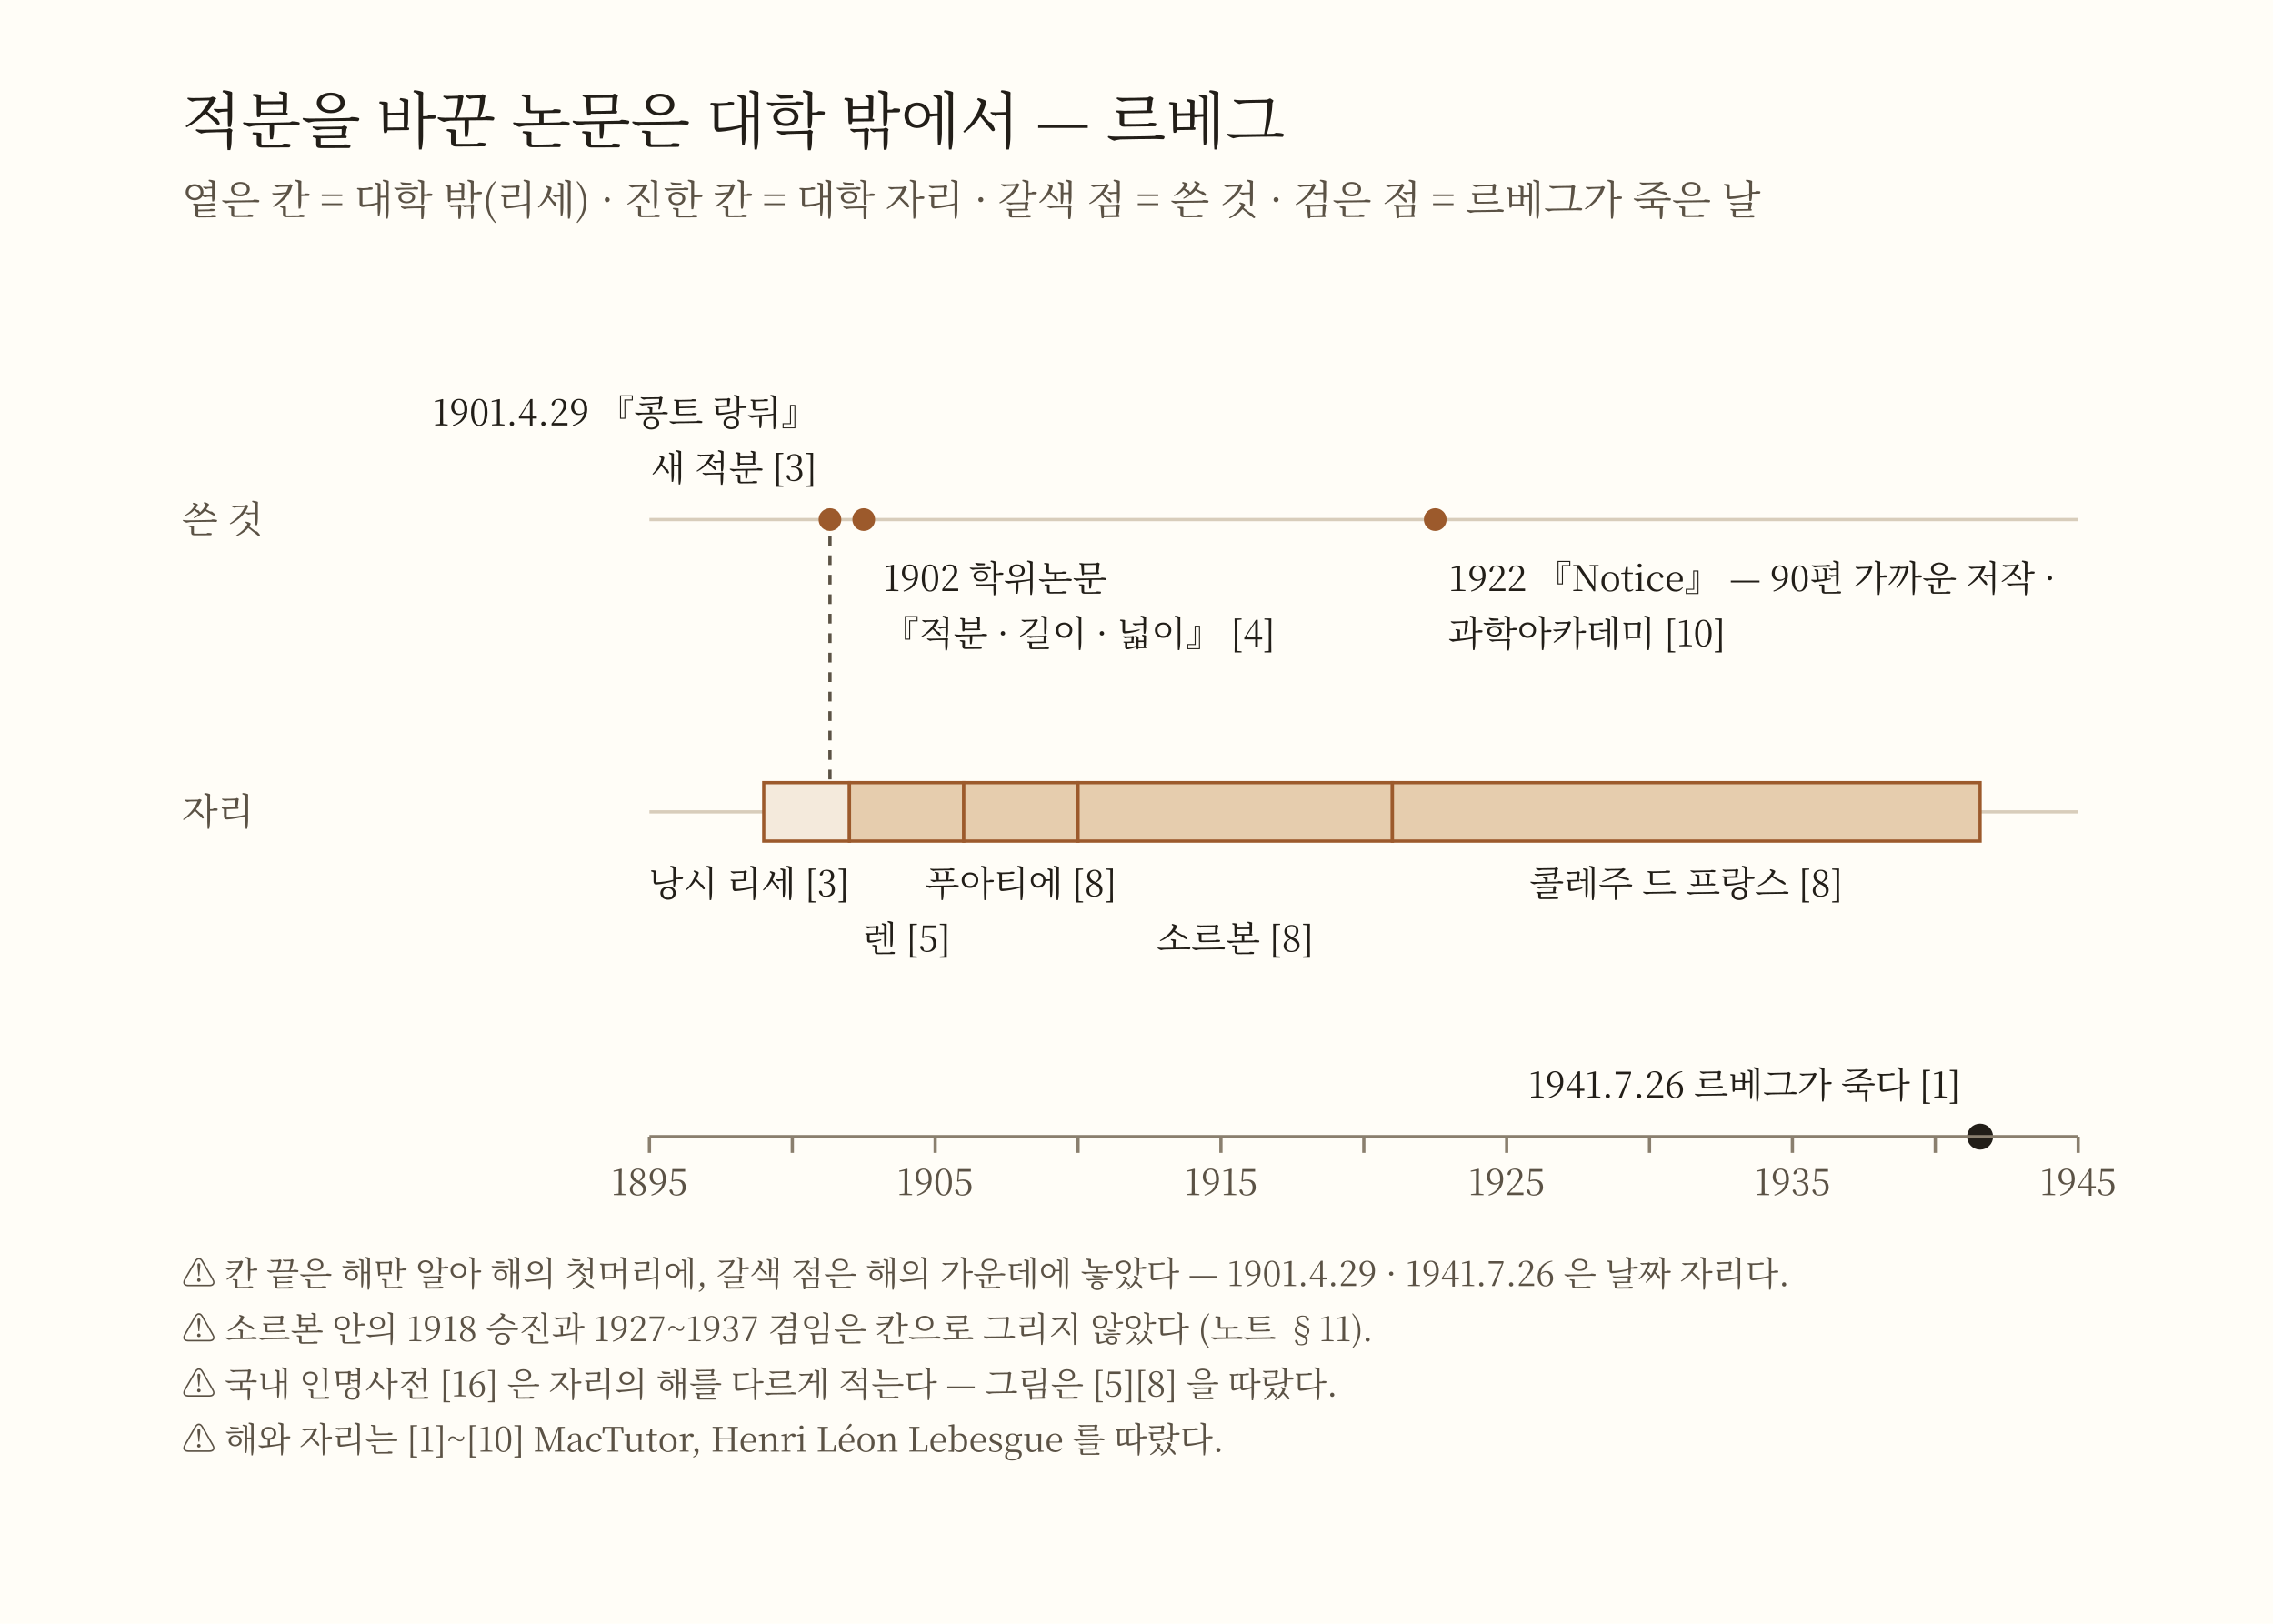
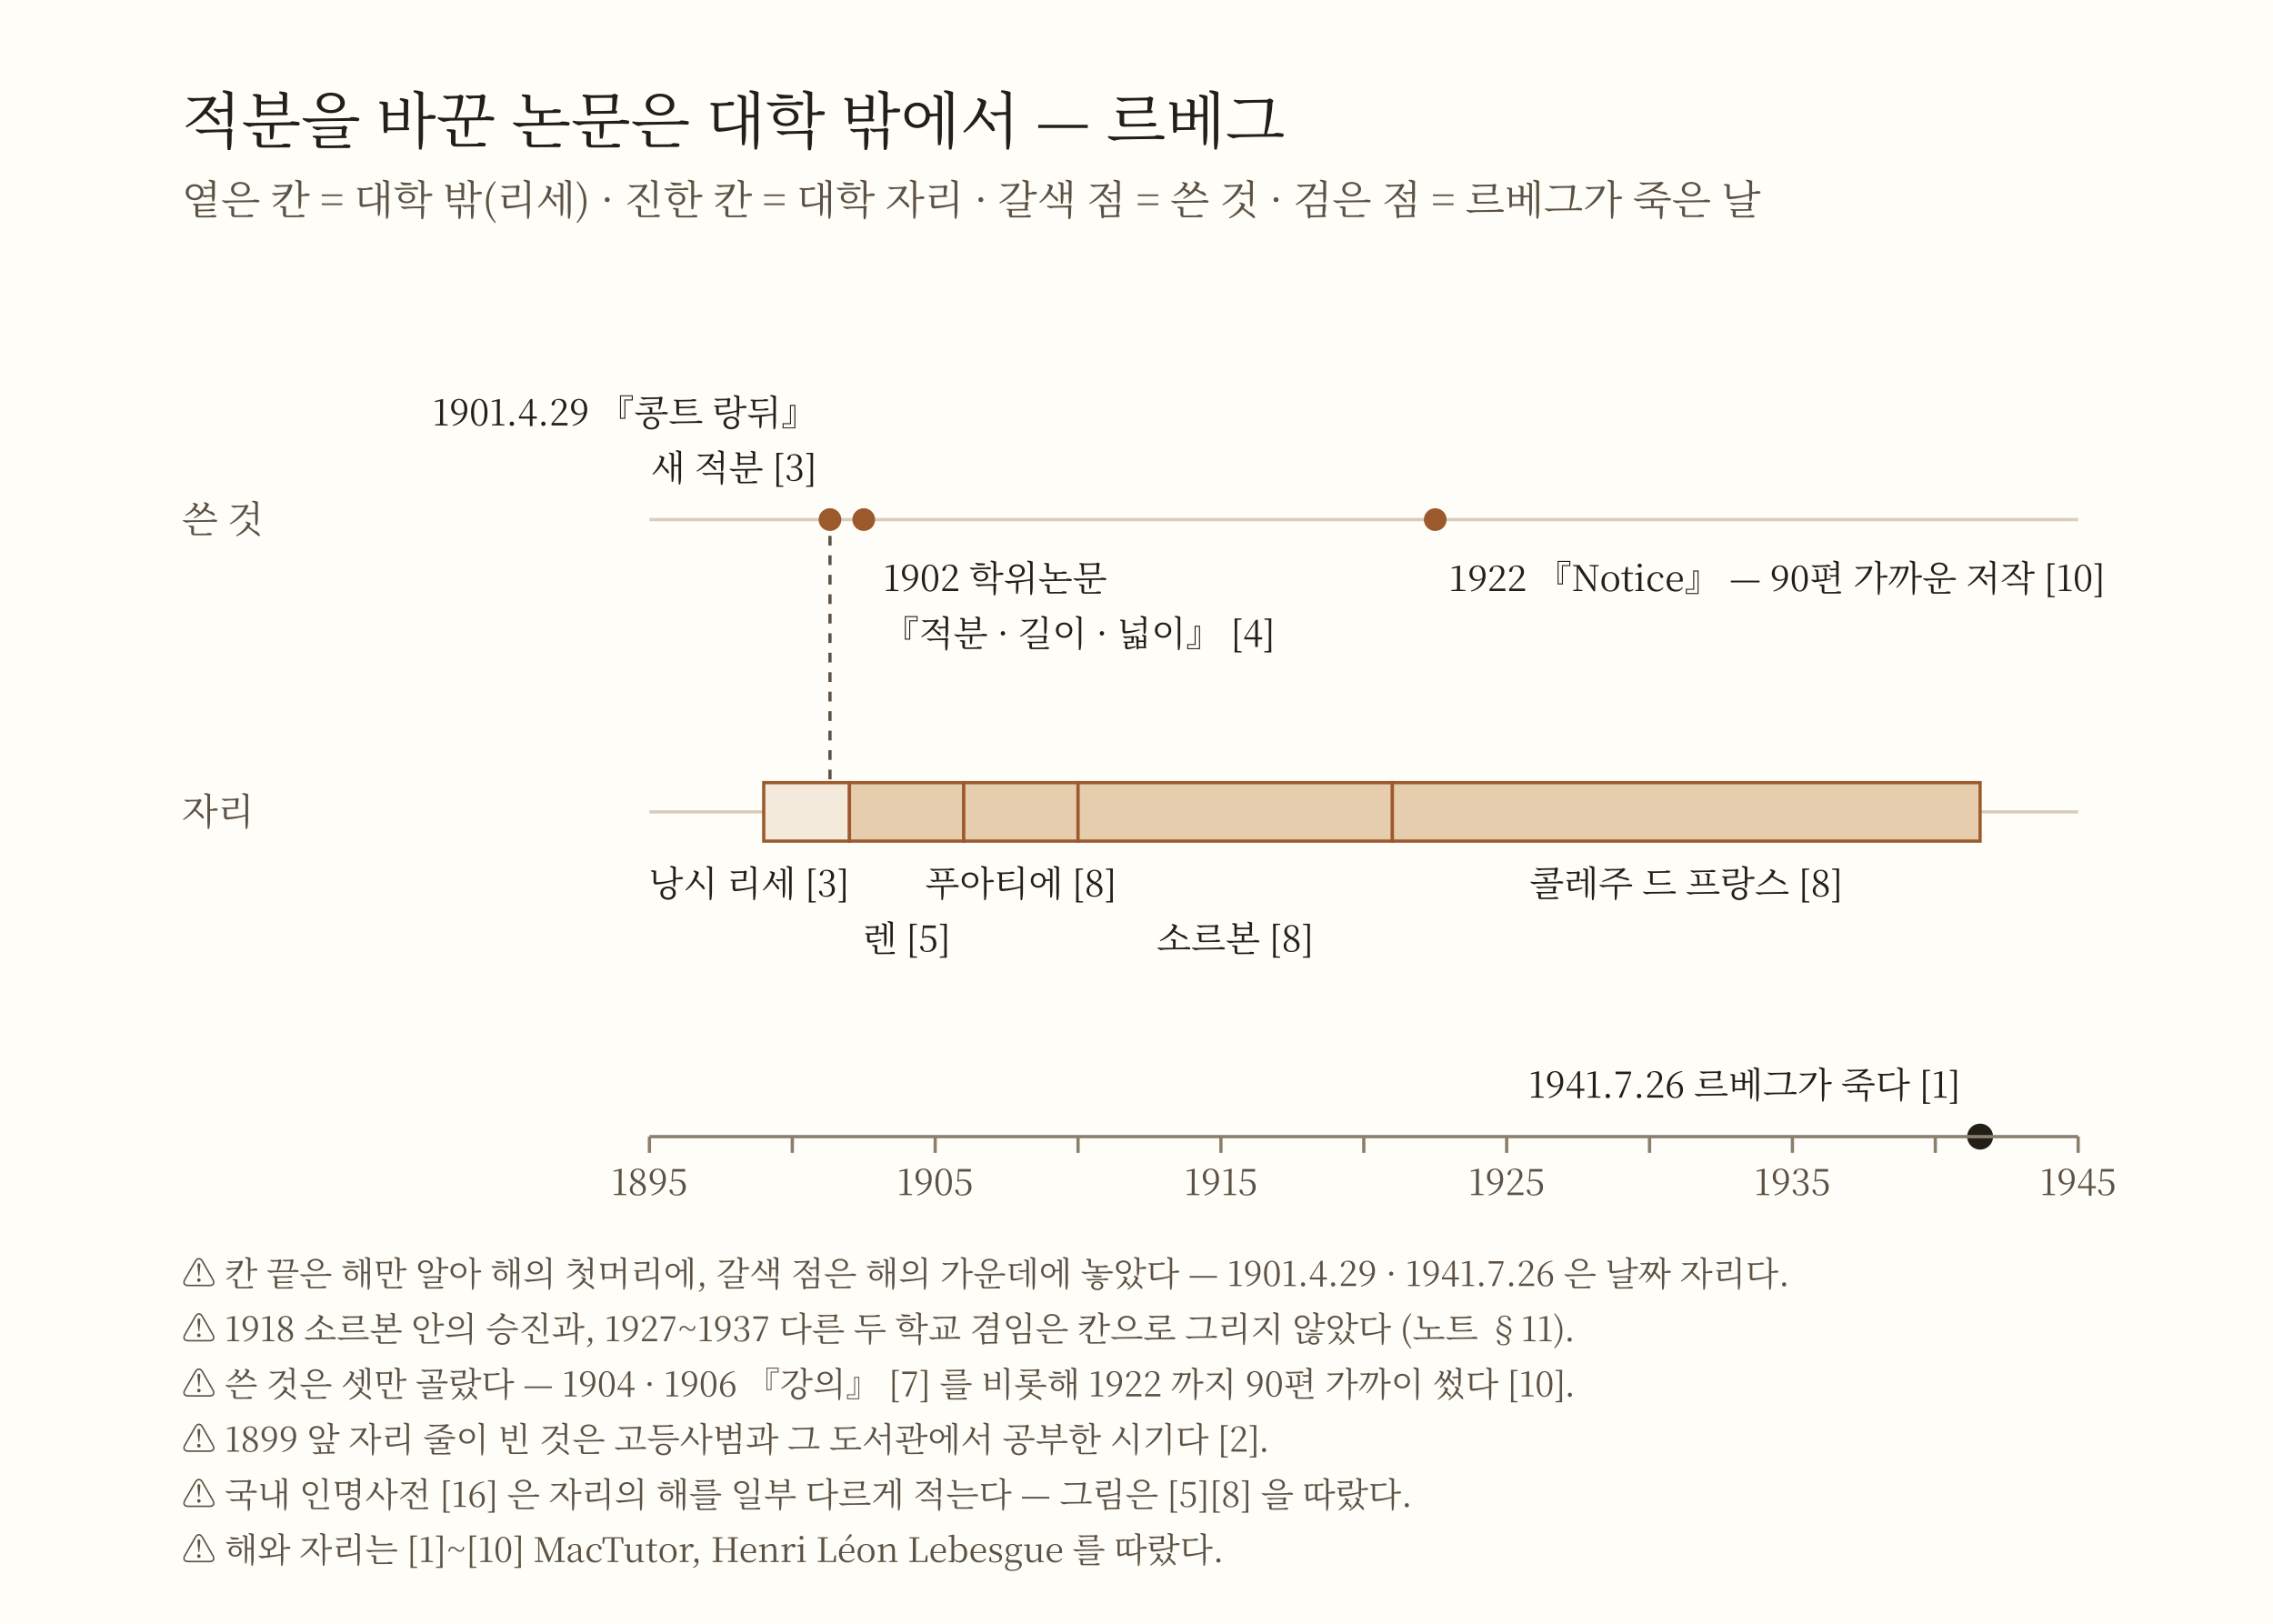
- <svg xmlns="http://www.w3.org/2000/svg" viewBox="0 0 700 500" width="700" height="500" role="img" aria-label="그림 위쪽에 「적분을 바꾼 논문은 대학 밖에서 — 르베그」라는 표제가 있고 그 아래에 옅은 칸은 대학 밖 리세, 진한 칸은 대학 자리, 갈색 점은 쓴 것, 검은 점은 르베그가 죽은 날이라는 부호표가 있다. 가로축은 1895년부터 1945년까지 다섯 해마다 눈금이 있고 열 해마다 숫자가 적혀 있다. 줄이 둘 있고 줄 이름은 왼쪽 끝에 쓴 것, 자리라고 적혀 있다. 쓴 것 줄에는 갈색 점이 셋 있다. 1901년 4월 29일 점 왼쪽 위에 두 줄로 1901.4.29 콩트 랑뒤, 새 적분, 1902년 점 오른쪽 아래에 두 줄로 1902 학위논문 적분 · 길이 · 넓이, 1922년 점 오른쪽 아래에 두 줄로 1922 Notice, 90편 가까운 저작, 과학아카데미라고 적혀 있다. 1901년 4월 29일 점에서 점선이 아래로 내려와 자리 줄의 옅은 칸에 닿는다. 자리 줄에는 칸이 다섯 이어져 있다. 1899년부터 1902년까지 옅은 칸이 있고 그 아래 왼쪽에 낭시 리세라고 적혀 있다. 이어서 진한 칸이 1902년부터 1906년까지 렌, 1906년부터 1910년까지 푸아티에, 1910년부터 1921년까지 소르본, 1921년부터 1941년 7월 26일까지 콜레주 드 프랑스이고, 각 칸 아래에 이름이 적혀 있다. 가로축 위 1941년 7월 26일 자리에 검은 점이 있고 그 왼쪽 위에 1941.7.26 르베그가 죽다라고 적혀 있다. 아래에 단서가 네 줄 있다. 첫째, 칸 끝은 해만 알아 해의 첫머리에, 갈색 점은 해의 가운데에 놓았고 1901.4.29, 1941.7.26 은 날짜 자리다. 둘째, 소르본 안의 1918 승진과 1927~1937 겸임은 칸으로 그리지 않았다. 셋째, 국내 인명사전 16번은 자리의 해를 다르게 적고, 그림은 5번과 8번을 따랐다. 넷째, 해와 자리는 1번부터 10번까지 MacTutor, Henri Léon Lebesgue 를 따랐다">
+ <svg xmlns="http://www.w3.org/2000/svg" viewBox="0 0 700 500" width="700" height="500" role="img" aria-label="그림 위쪽에 「적분을 바꾼 논문은 대학 밖에서 — 르베그」라는 표제가 있고 그 아래에 옅은 칸은 대학 밖 리세, 진한 칸은 대학 자리, 갈색 점은 쓴 것, 검은 점은 르베그가 죽은 날이라는 부호표가 있다. 가로축은 1895년부터 1945년까지 다섯 해마다 눈금이 있고 열 해마다 숫자가 적혀 있다. 줄이 둘 있고 줄 이름은 왼쪽 끝에 쓴 것, 자리라고 적혀 있다. 쓴 것 줄에는 갈색 점이 셋 있다. 1901년 4월 29일 점 왼쪽 위에 두 줄로 1901.4.29 콩트 랑뒤, 새 적분, 1902년 점 오른쪽 아래에 두 줄로 1902 학위논문 적분 · 길이 · 넓이, 1922년 점 오른쪽 아래에 1922 Notice, 90편 가까운 저작이라고 적혀 있다. 1901년 4월 29일 점에서 점선이 아래로 내려와 자리 줄의 옅은 칸에 닿는다. 자리 줄에는 칸이 다섯 이어져 있다. 1899년부터 1902년까지 옅은 칸이 있고 그 아래 왼쪽에 낭시 리세라고 적혀 있다. 이어서 진한 칸이 1902년부터 1906년까지 렌, 1906년부터 1910년까지 푸아티에, 1910년부터 1921년까지 소르본, 1921년부터 1941년 7월 26일까지 콜레주 드 프랑스이고, 각 칸 아래에 이름이 적혀 있다. 가로축 위 1941년 7월 26일 자리에 검은 점이 있고 그 왼쪽 위에 1941.7.26 르베그가 죽다라고 적혀 있다. 아래에 단서가 여섯 줄 있다. 첫째, 칸 끝은 해만 알아 해의 첫머리에, 갈색 점은 해의 가운데에 놓았고 1901.4.29, 1941.7.26 은 날짜 자리다. 둘째, 1918 소르본 안의 승진과, 1927~1937 다른 두 학교 겸임은 칸으로 그리지 않았다. 셋째, 쓴 것은 셋만 골랐고 1904, 1906 강의 7번을 비롯해 1922 까지 90편 가까이 썼다. 넷째, 1899 앞 자리 줄이 빈 것은 고등사범과 그 도서관에서 공부한 시기다. 다섯째, 국내 인명사전 16번은 자리의 해를 일부 다르게 적고, 그림은 5번과 8번을 따랐다. 여섯째, 해와 자리는 1번부터 10번까지 MacTutor, Henri Léon Lebesgue 를 따랐다">
  <style>
    text{font-family:EB Garamond, Georgia, 'Noto Serif KR', 'Noto Serif CJK KR', NanumMyeongjo, Batang, AppleMyungjo, serif;fill:#221E18;}
    .h1{font-size:19px;} .h2{font-size:12.5px;fill:#5B5245;}
    .grp{font-size:11.5px;fill:#5B5245;}
    .ev{font-size:11px;} .yr{font-size:11px;fill:#5B5245;}
    .bg{fill:#FFFDF7;}
    .lane{stroke:#D8CDBB;stroke-width:1;}
    .seg{fill:#F4EADC;stroke:#9C5A2C;stroke-width:1;}
    .seg2{fill:#E6CDAE;stroke:#9C5A2C;stroke-width:1;}
    .mk{fill:#9C5A2C;} .bl{fill:#3A5C77;} .pt{fill:#221E18;}
    .dash{stroke:#5B5245;stroke-width:1;stroke-dasharray:3 3;}
    .brk{stroke:#5B5245;stroke-width:1.2;fill:none;}
    .axis{stroke:#8A7F6E;stroke-width:1;}
    .warn{font-size:10.5px;fill:#5B5245;}
  </style>
  <rect class="bg" x="0" y="0" width="700" height="500" />
  <text class="h1" x="56" y="44" text-anchor="start">적분을 바꾼 논문은 대학 밖에서 — 르베그</text>
  <text class="h2" x="56" y="66" text-anchor="start">옅은 칸 = 대학 밖(리세) · 진한 칸 = 대학 자리 · 갈색 점 = 쓴 것 · 검은 점 = 르베그가 죽은 날</text>
  <line class="lane" x1="200" y1="160" x2="640" y2="160" />
  <text class="grp" x="56" y="164" text-anchor="start">쓴 것</text>
  <line class="lane" x1="200" y1="250" x2="640" y2="250" />
  <text class="grp" x="56" y="254" text-anchor="start">자리</text>
  <circle class="mk" cx="255.6" cy="160" r="3.5" />
  <text class="ev" x="251.6" y="131" text-anchor="end">1901.4.29 『콩트 랑뒤』</text>
  <text class="ev" x="251.6" y="148" text-anchor="end">새 적분 [3]</text>
  <line class="dash" x1="255.6" y1="165" x2="255.6" y2="240" />
  <circle class="mk" cx="266.0" cy="160" r="3.5" />
  <text class="ev" x="272.0" y="182" text-anchor="start">1902 학위논문</text>
  <text class="ev" x="272.0" y="199" text-anchor="start">『적분 · 길이 · 넓이』 [4]</text>
  <circle class="mk" cx="442.0" cy="160" r="3.5" />
-   <text class="ev" x="446.0" y="182" text-anchor="start">1922 『Notice』 — 90편 가까운 저작 ·</text>
-   <text class="ev" x="446.0" y="199" text-anchor="start">과학아카데미 [10]</text>
+   <text class="ev" x="446.0" y="182" text-anchor="start">1922 『Notice』 — 90편 가까운 저작 [10]</text>
  <rect class="seg" x="235.2" y="241" width="26.4" height="18" />
  <rect class="seg2" x="261.6" y="241" width="35.2" height="18" />
  <rect class="seg2" x="296.8" y="241" width="35.2" height="18" />
  <rect class="seg2" x="332.0" y="241" width="96.8" height="18" />
  <rect class="seg2" x="428.8" y="241" width="181.0" height="18" />
  <text class="ev" x="261.6" y="276" text-anchor="end">낭시 리세 [3]</text>
  <text class="ev" x="279.2" y="293" text-anchor="middle">렌 [5]</text>
  <text class="ev" x="314.4" y="276" text-anchor="middle">푸아티에 [8]</text>
  <text class="ev" x="380.4" y="293" text-anchor="middle">소르본 [8]</text>
  <text class="ev" x="519.3" y="276" text-anchor="middle">콜레주 드 프랑스 [8]</text>
  <circle class="pt" cx="609.8" cy="350" r="4" />
  <text class="ev" x="603.8" y="338" text-anchor="end">1941.7.26 르베그가 죽다 [1]</text>
  <line class="axis" x1="200" y1="350" x2="640" y2="350" />
  <line class="axis" x1="200.0" y1="350" x2="200.0" y2="355" />
  <text class="yr" x="200.0" y="368" text-anchor="middle">1895</text>
  <line class="axis" x1="244.0" y1="350" x2="244.0" y2="355" />
  <line class="axis" x1="288.0" y1="350" x2="288.0" y2="355" />
  <text class="yr" x="288.0" y="368" text-anchor="middle">1905</text>
  <line class="axis" x1="332.0" y1="350" x2="332.0" y2="355" />
  <line class="axis" x1="376.0" y1="350" x2="376.0" y2="355" />
  <text class="yr" x="376.0" y="368" text-anchor="middle">1915</text>
  <line class="axis" x1="420.0" y1="350" x2="420.0" y2="355" />
  <line class="axis" x1="464.0" y1="350" x2="464.0" y2="355" />
  <text class="yr" x="464.0" y="368" text-anchor="middle">1925</text>
  <line class="axis" x1="508.0" y1="350" x2="508.0" y2="355" />
  <line class="axis" x1="552.0" y1="350" x2="552.0" y2="355" />
  <text class="yr" x="552.0" y="368" text-anchor="middle">1935</text>
  <line class="axis" x1="596.0" y1="350" x2="596.0" y2="355" />
  <line class="axis" x1="640.0" y1="350" x2="640.0" y2="355" />
  <text class="yr" x="640.0" y="368" text-anchor="middle">1945</text>
  <text class="warn" x="56" y="396">⚠ 칸 끝은 해만 알아 해의 첫머리에, 갈색 점은 해의 가운데에 놓았다 — 1901.4.29 · 1941.7.26 은 날짜 자리다.</text>
-   <text class="warn" x="56" y="413">⚠ 소르본 안의 1918 승진과 1927~1937 겸임은 칸으로 그리지 않았다 (노트 §11).</text>
-   <text class="warn" x="56" y="430">⚠ 국내 인명사전 [16] 은 자리의 해를 다르게 적는다 — 그림은 [5][8] 을 따랐다.</text>
-   <text class="warn" x="56" y="447">⚠ 해와 자리는 [1]~[10] MacTutor, Henri Léon Lebesgue 를 따랐다.</text>
+   <text class="warn" x="56" y="413">⚠ 1918 소르본 안의 승진과, 1927~1937 다른 두 학교 겸임은 칸으로 그리지 않았다 (노트 §11).</text>
+   <text class="warn" x="56" y="430">⚠ 쓴 것은 셋만 골랐다 — 1904 · 1906 『강의』 [7] 를 비롯해 1922 까지 90편 가까이 썼다 [10].</text>
+   <text class="warn" x="56" y="447">⚠ 1899 앞 자리 줄이 빈 것은 고등사범과 그 도서관에서 공부한 시기다 [2].</text>
+   <text class="warn" x="56" y="464">⚠ 국내 인명사전 [16] 은 자리의 해를 일부 다르게 적는다 — 그림은 [5][8] 을 따랐다.</text>
+   <text class="warn" x="56" y="481">⚠ 해와 자리는 [1]~[10] MacTutor, Henri Léon Lebesgue 를 따랐다.</text>
</svg>
